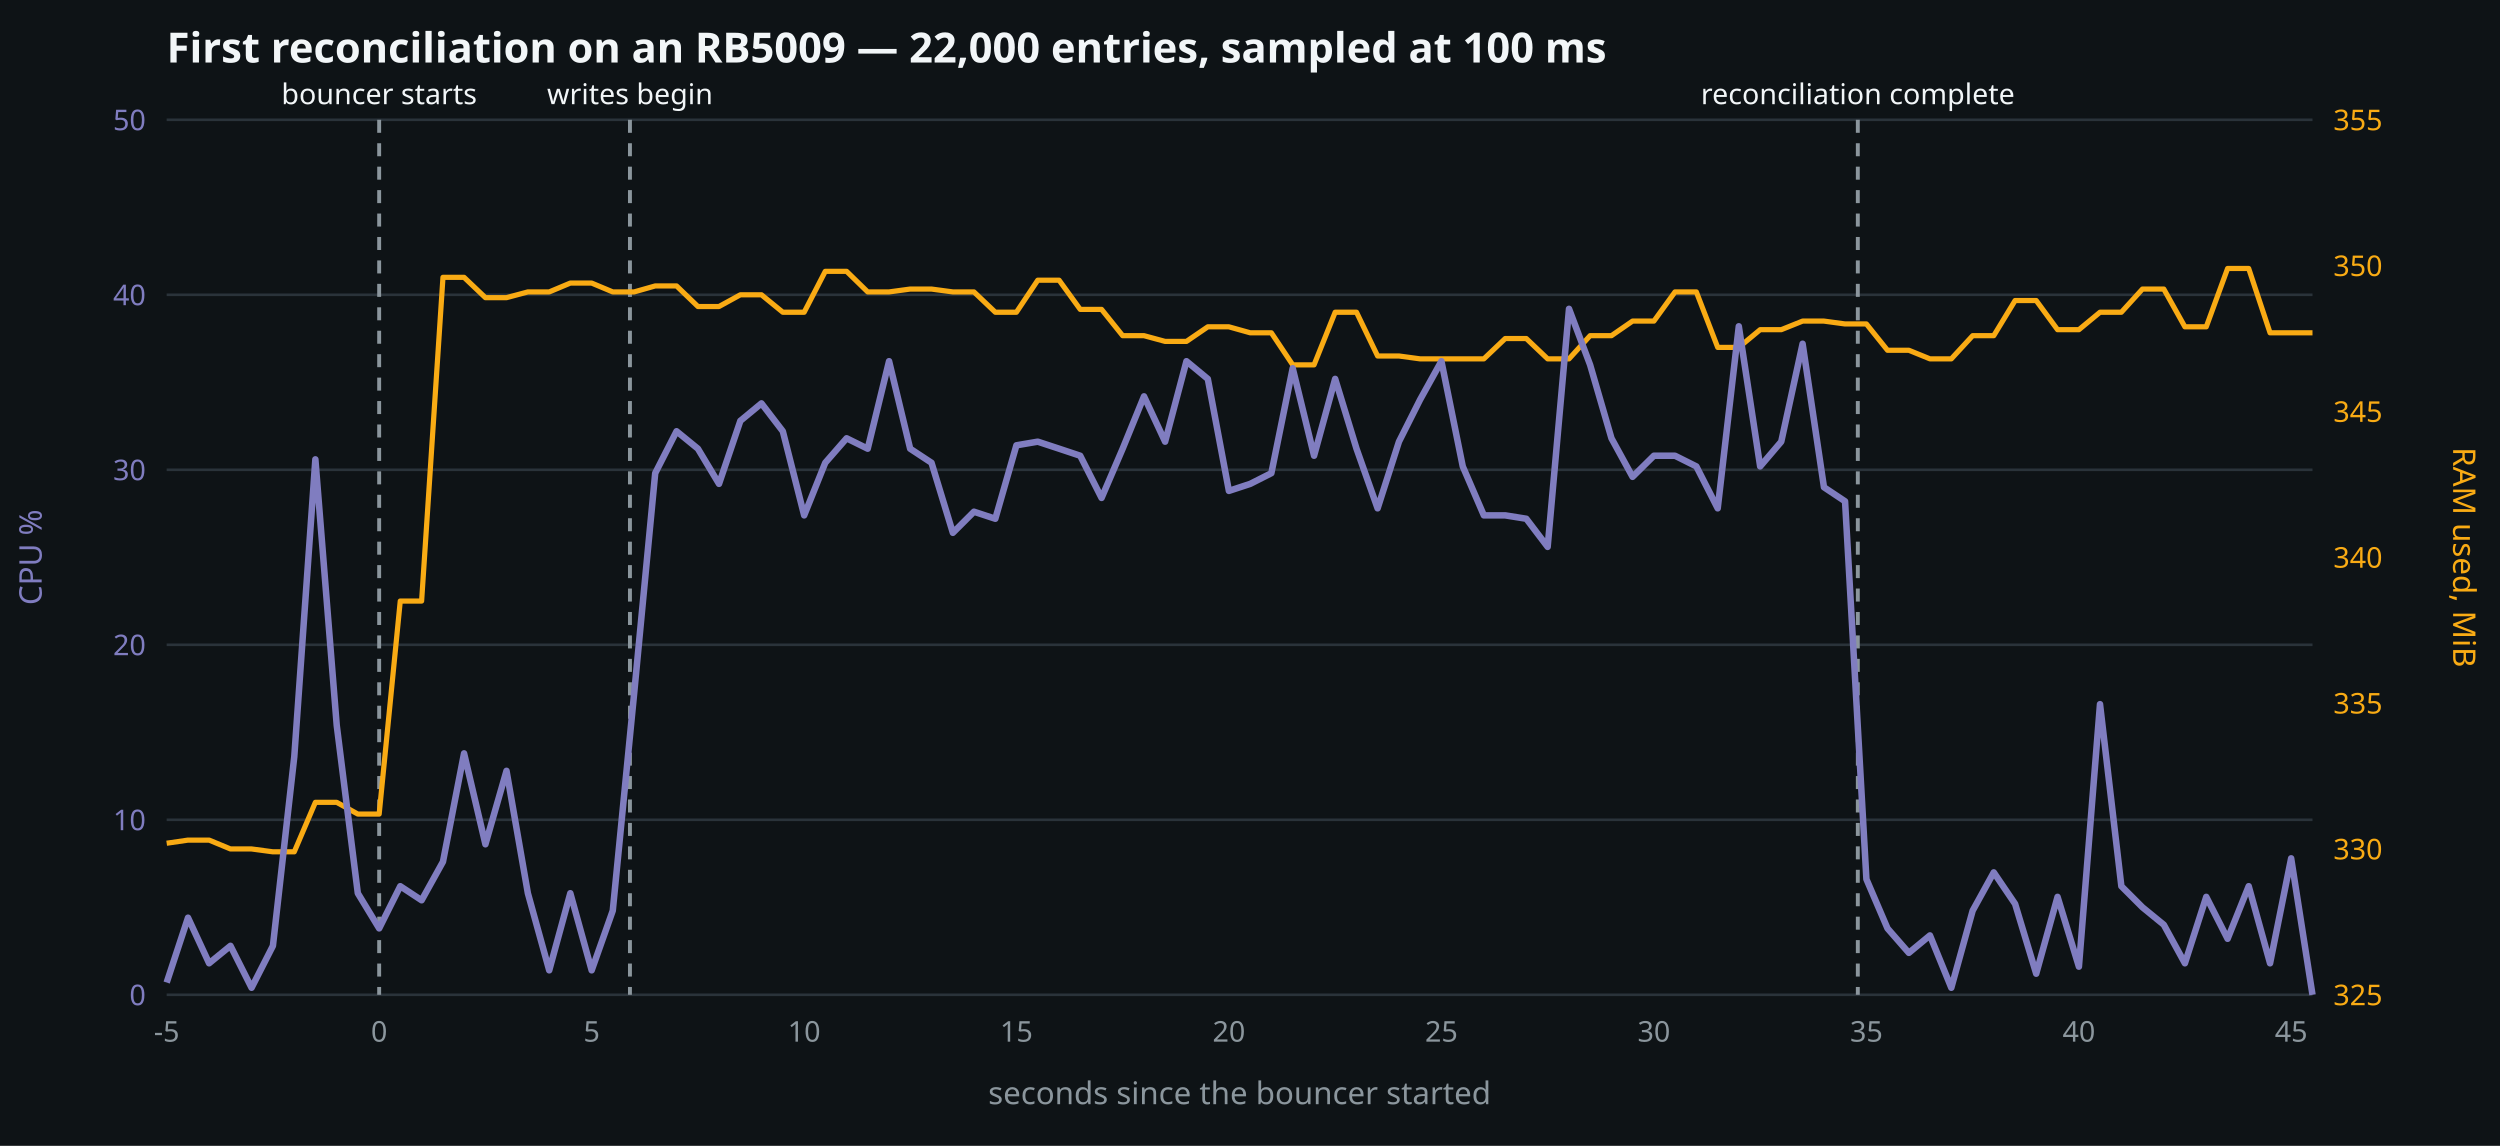
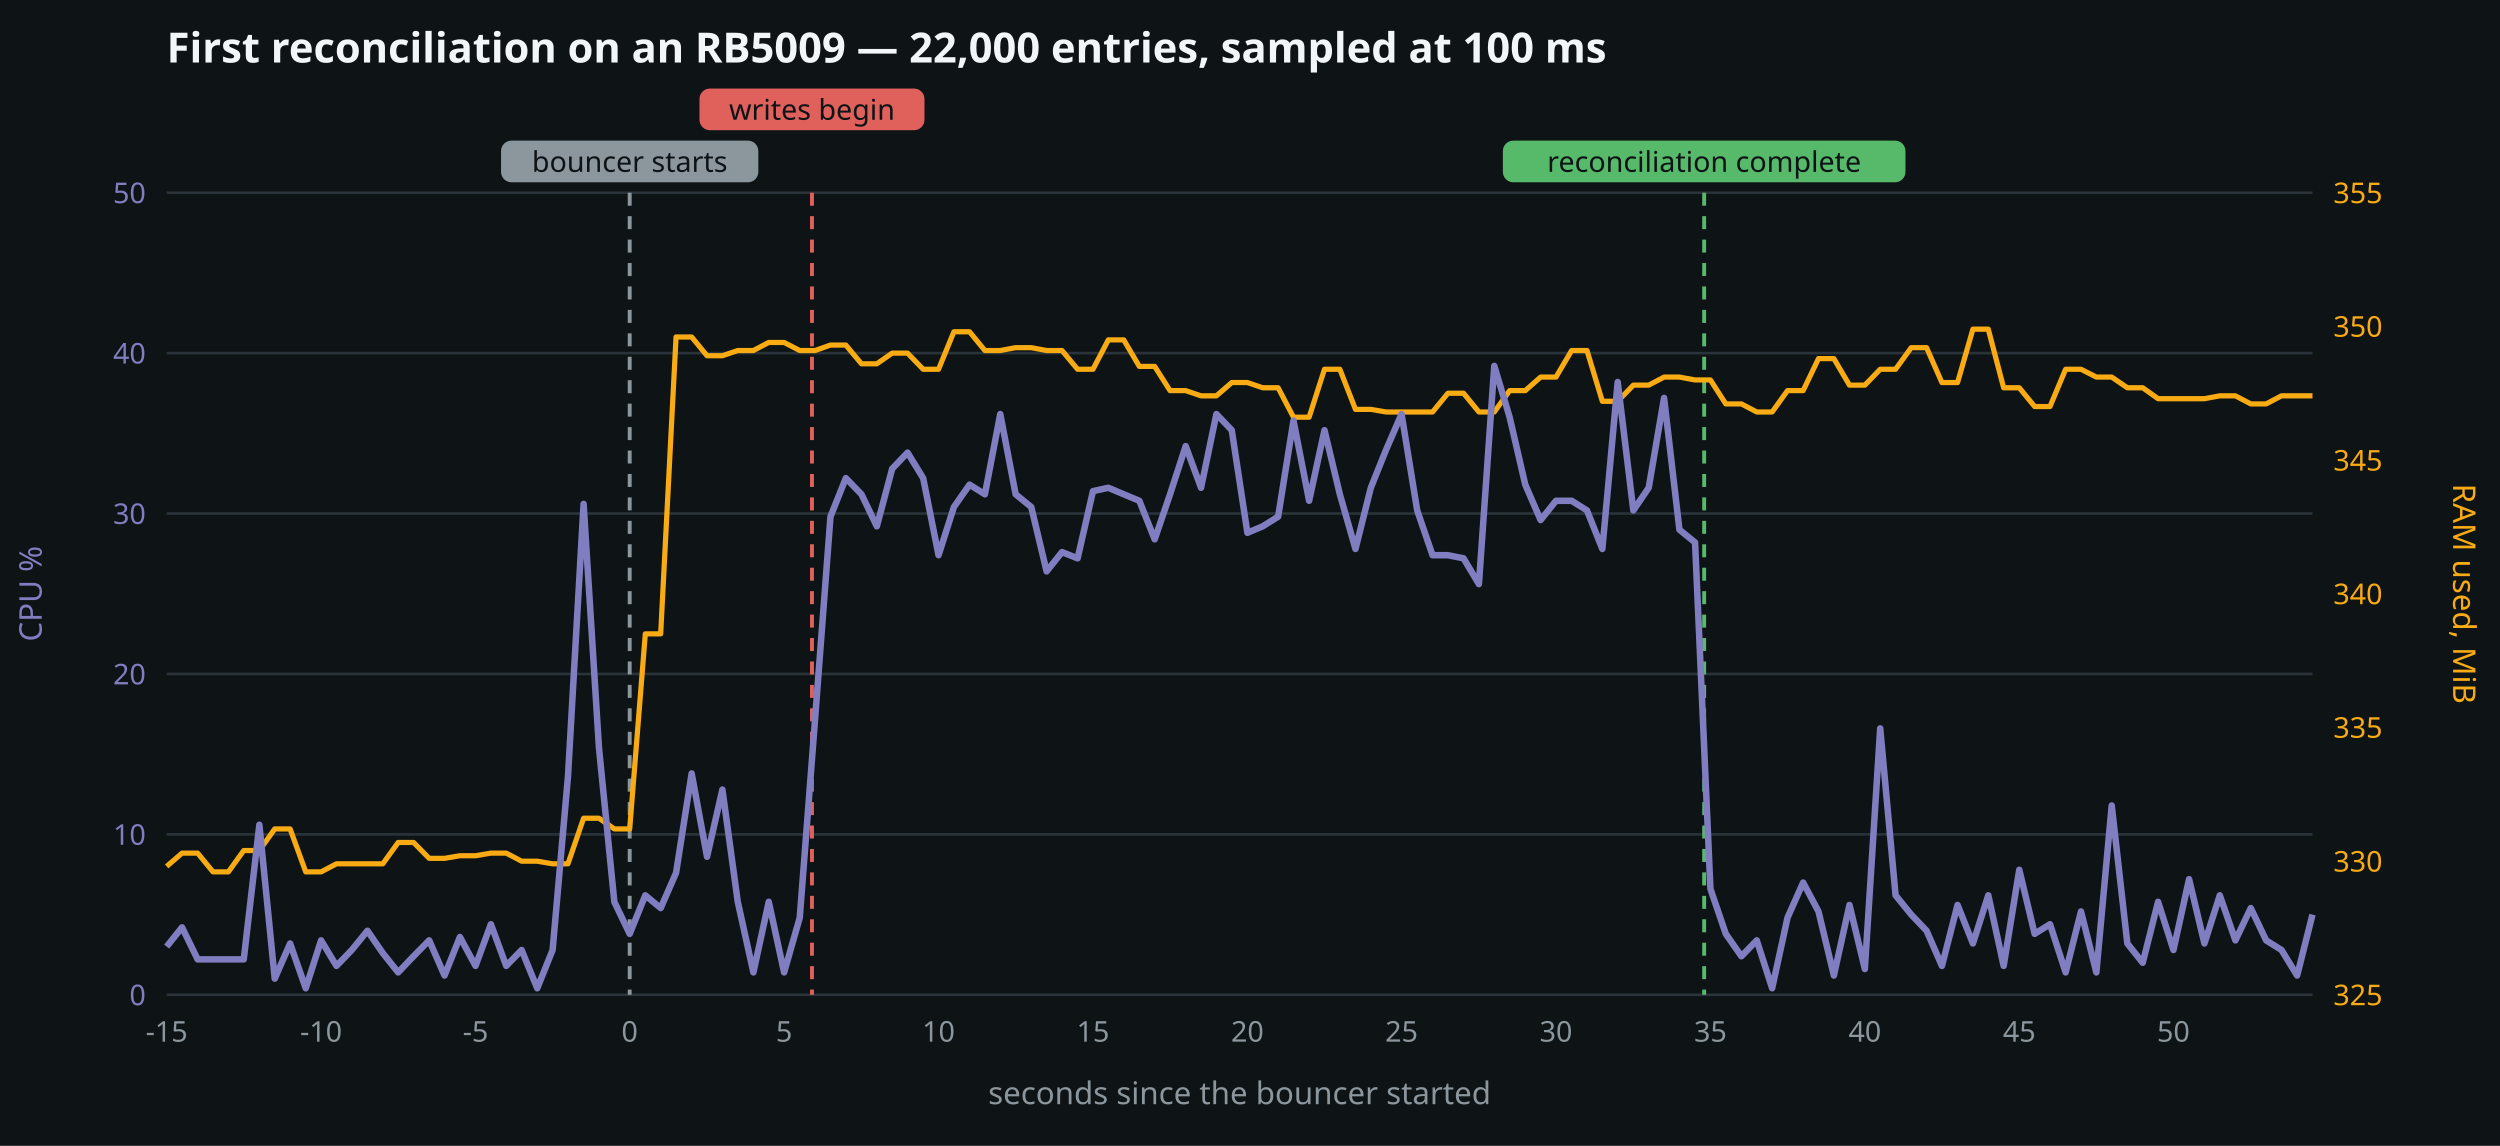
<svg xmlns="http://www.w3.org/2000/svg" viewBox="0 0 960 440" role="img" aria-label="First reconciliation on an RB5009 — 22,000 entries, sampled at 100 ms">
  <rect width="960" height="440" fill="#0e1316" />
  <text x="64" y="24" font-family="ui-sans-serif,system-ui,sans-serif" font-size="16" font-weight="600" fill="#f2f6f8">First reconciliation on an RB5009 — 22,000 entries, sampled at 100 ms</text>
  <line x1="64" y1="382.0" x2="888" y2="382.0" stroke="#2a333a" stroke-width="1" />
  <text x="56" y="386.0" font-family="ui-sans-serif,system-ui,sans-serif" font-size="11" text-anchor="end" fill="#807dc0">0</text>
-   <line x1="64" y1="314.8" x2="888" y2="314.8" stroke="#2a333a" stroke-width="1" />
-   <text x="56" y="318.8" font-family="ui-sans-serif,system-ui,sans-serif" font-size="11" text-anchor="end" fill="#807dc0">10</text>
-   <line x1="64" y1="247.6" x2="888" y2="247.6" stroke="#2a333a" stroke-width="1" />
-   <text x="56" y="251.6" font-family="ui-sans-serif,system-ui,sans-serif" font-size="11" text-anchor="end" fill="#807dc0">20</text>
-   <line x1="64" y1="180.4" x2="888" y2="180.4" stroke="#2a333a" stroke-width="1" />
-   <text x="56" y="184.4" font-family="ui-sans-serif,system-ui,sans-serif" font-size="11" text-anchor="end" fill="#807dc0">30</text>
-   <line x1="64" y1="113.2" x2="888" y2="113.2" stroke="#2a333a" stroke-width="1" />
-   <text x="56" y="117.2" font-family="ui-sans-serif,system-ui,sans-serif" font-size="11" text-anchor="end" fill="#807dc0">40</text>
-   <line x1="64" y1="46.0" x2="888" y2="46.0" stroke="#2a333a" stroke-width="1" />
-   <text x="56" y="50.0" font-family="ui-sans-serif,system-ui,sans-serif" font-size="11" text-anchor="end" fill="#807dc0">50</text>
+   <line x1="64" y1="320.4" x2="888" y2="320.4" stroke="#2a333a" stroke-width="1" />
+   <text x="56" y="324.4" font-family="ui-sans-serif,system-ui,sans-serif" font-size="11" text-anchor="end" fill="#807dc0">10</text>
+   <line x1="64" y1="258.8" x2="888" y2="258.8" stroke="#2a333a" stroke-width="1" />
+   <text x="56" y="262.8" font-family="ui-sans-serif,system-ui,sans-serif" font-size="11" text-anchor="end" fill="#807dc0">20</text>
+   <line x1="64" y1="197.2" x2="888" y2="197.2" stroke="#2a333a" stroke-width="1" />
+   <text x="56" y="201.2" font-family="ui-sans-serif,system-ui,sans-serif" font-size="11" text-anchor="end" fill="#807dc0">30</text>
+   <line x1="64" y1="135.6" x2="888" y2="135.6" stroke="#2a333a" stroke-width="1" />
+   <text x="56" y="139.6" font-family="ui-sans-serif,system-ui,sans-serif" font-size="11" text-anchor="end" fill="#807dc0">40</text>
+   <line x1="64" y1="74.0" x2="888" y2="74.0" stroke="#2a333a" stroke-width="1" />
+   <text x="56" y="78.0" font-family="ui-sans-serif,system-ui,sans-serif" font-size="11" text-anchor="end" fill="#807dc0">50</text>
  <text x="896" y="386.0" font-family="ui-sans-serif,system-ui,sans-serif" font-size="11" fill="#f9ab14">325</text>
-   <text x="896" y="330.0" font-family="ui-sans-serif,system-ui,sans-serif" font-size="11" fill="#f9ab14">330</text>
-   <text x="896" y="274.0" font-family="ui-sans-serif,system-ui,sans-serif" font-size="11" fill="#f9ab14">335</text>
-   <text x="896" y="218.0" font-family="ui-sans-serif,system-ui,sans-serif" font-size="11" fill="#f9ab14">340</text>
-   <text x="896" y="162.0" font-family="ui-sans-serif,system-ui,sans-serif" font-size="11" fill="#f9ab14">345</text>
-   <text x="896" y="106.0" font-family="ui-sans-serif,system-ui,sans-serif" font-size="11" fill="#f9ab14">350</text>
-   <text x="896" y="50.0" font-family="ui-sans-serif,system-ui,sans-serif" font-size="11" fill="#f9ab14">355</text>
-   <text x="64.0" y="400" font-family="ui-sans-serif,system-ui,sans-serif" font-size="11" text-anchor="middle" fill="#8b969d">-5</text>
-   <text x="145.6" y="400" font-family="ui-sans-serif,system-ui,sans-serif" font-size="11" text-anchor="middle" fill="#8b969d">0</text>
-   <text x="227.2" y="400" font-family="ui-sans-serif,system-ui,sans-serif" font-size="11" text-anchor="middle" fill="#8b969d">5</text>
-   <text x="308.8" y="400" font-family="ui-sans-serif,system-ui,sans-serif" font-size="11" text-anchor="middle" fill="#8b969d">10</text>
-   <text x="390.3" y="400" font-family="ui-sans-serif,system-ui,sans-serif" font-size="11" text-anchor="middle" fill="#8b969d">15</text>
-   <text x="471.9" y="400" font-family="ui-sans-serif,system-ui,sans-serif" font-size="11" text-anchor="middle" fill="#8b969d">20</text>
-   <text x="553.5" y="400" font-family="ui-sans-serif,system-ui,sans-serif" font-size="11" text-anchor="middle" fill="#8b969d">25</text>
-   <text x="635.1" y="400" font-family="ui-sans-serif,system-ui,sans-serif" font-size="11" text-anchor="middle" fill="#8b969d">30</text>
-   <text x="716.7" y="400" font-family="ui-sans-serif,system-ui,sans-serif" font-size="11" text-anchor="middle" fill="#8b969d">35</text>
-   <text x="798.3" y="400" font-family="ui-sans-serif,system-ui,sans-serif" font-size="11" text-anchor="middle" fill="#8b969d">40</text>
-   <text x="879.8" y="400" font-family="ui-sans-serif,system-ui,sans-serif" font-size="11" text-anchor="middle" fill="#8b969d">45</text>
-   <text x="16" y="214.0" font-family="ui-sans-serif,system-ui,sans-serif" font-size="12" fill="#807dc0" transform="rotate(-90 16 214.0)" text-anchor="middle">CPU %</text>
-   <text x="942" y="214.0" font-family="ui-sans-serif,system-ui,sans-serif" font-size="12" fill="#f9ab14" transform="rotate(90 942 214.0)" text-anchor="middle">RAM used, MiB</text>
+   <text x="896" y="334.7" font-family="ui-sans-serif,system-ui,sans-serif" font-size="11" fill="#f9ab14">330</text>
+   <text x="896" y="283.3" font-family="ui-sans-serif,system-ui,sans-serif" font-size="11" fill="#f9ab14">335</text>
+   <text x="896" y="232.0" font-family="ui-sans-serif,system-ui,sans-serif" font-size="11" fill="#f9ab14">340</text>
+   <text x="896" y="180.7" font-family="ui-sans-serif,system-ui,sans-serif" font-size="11" fill="#f9ab14">345</text>
+   <text x="896" y="129.3" font-family="ui-sans-serif,system-ui,sans-serif" font-size="11" fill="#f9ab14">350</text>
+   <text x="896" y="78.0" font-family="ui-sans-serif,system-ui,sans-serif" font-size="11" fill="#f9ab14">355</text>
+   <text x="64.0" y="400" font-family="ui-sans-serif,system-ui,sans-serif" font-size="11" text-anchor="middle" fill="#8b969d">-15</text>
+   <text x="123.3" y="400" font-family="ui-sans-serif,system-ui,sans-serif" font-size="11" text-anchor="middle" fill="#8b969d">-10</text>
+   <text x="182.6" y="400" font-family="ui-sans-serif,system-ui,sans-serif" font-size="11" text-anchor="middle" fill="#8b969d">-5</text>
+   <text x="241.8" y="400" font-family="ui-sans-serif,system-ui,sans-serif" font-size="11" text-anchor="middle" fill="#8b969d">0</text>
+   <text x="301.1" y="400" font-family="ui-sans-serif,system-ui,sans-serif" font-size="11" text-anchor="middle" fill="#8b969d">5</text>
+   <text x="360.4" y="400" font-family="ui-sans-serif,system-ui,sans-serif" font-size="11" text-anchor="middle" fill="#8b969d">10</text>
+   <text x="419.7" y="400" font-family="ui-sans-serif,system-ui,sans-serif" font-size="11" text-anchor="middle" fill="#8b969d">15</text>
+   <text x="479.0" y="400" font-family="ui-sans-serif,system-ui,sans-serif" font-size="11" text-anchor="middle" fill="#8b969d">20</text>
+   <text x="538.2" y="400" font-family="ui-sans-serif,system-ui,sans-serif" font-size="11" text-anchor="middle" fill="#8b969d">25</text>
+   <text x="597.5" y="400" font-family="ui-sans-serif,system-ui,sans-serif" font-size="11" text-anchor="middle" fill="#8b969d">30</text>
+   <text x="656.8" y="400" font-family="ui-sans-serif,system-ui,sans-serif" font-size="11" text-anchor="middle" fill="#8b969d">35</text>
+   <text x="716.1" y="400" font-family="ui-sans-serif,system-ui,sans-serif" font-size="11" text-anchor="middle" fill="#8b969d">40</text>
+   <text x="775.4" y="400" font-family="ui-sans-serif,system-ui,sans-serif" font-size="11" text-anchor="middle" fill="#8b969d">45</text>
+   <text x="834.6" y="400" font-family="ui-sans-serif,system-ui,sans-serif" font-size="11" text-anchor="middle" fill="#8b969d">50</text>
+   <text x="16" y="228.0" font-family="ui-sans-serif,system-ui,sans-serif" font-size="12" fill="#807dc0" transform="rotate(-90 16 228.0)" text-anchor="middle">CPU %</text>
+   <text x="942" y="228.0" font-family="ui-sans-serif,system-ui,sans-serif" font-size="12" fill="#f9ab14" transform="rotate(90 942 228.0)" text-anchor="middle">RAM used, MiB</text>
  <text x="476.0" y="424" font-family="ui-sans-serif,system-ui,sans-serif" font-size="12" text-anchor="middle" fill="#8b969d">seconds since the bouncer started</text>
-   <line x1="145.6" y1="46" x2="145.6" y2="382" stroke="#8b969d" stroke-width="1.5" stroke-dasharray="5 4" />
-   <text x="145.6" y="40" font-family="ui-sans-serif,system-ui,sans-serif" font-size="11" text-anchor="middle" fill="#f2f6f8">bouncer starts</text>
-   <line x1="241.9" y1="46" x2="241.9" y2="382" stroke="#8b969d" stroke-width="1.5" stroke-dasharray="5 4" />
-   <text x="241.9" y="40" font-family="ui-sans-serif,system-ui,sans-serif" font-size="11" text-anchor="middle" fill="#f2f6f8">writes begin</text>
-   <line x1="713.4" y1="46" x2="713.4" y2="382" stroke="#8b969d" stroke-width="1.5" stroke-dasharray="5 4" />
-   <text x="713.4" y="40" font-family="ui-sans-serif,system-ui,sans-serif" font-size="11" text-anchor="middle" fill="#f2f6f8">reconciliation complete</text>
-   <path d="M64.0,323.8L72.2,322.6L80.3,322.6L88.5,326.0L96.6,326.0L104.8,327.1L113.0,327.1L121.1,308.1L129.3,308.1L137.4,312.6L145.6,312.6L153.7,230.8L161.9,230.8L170.1,106.5L178.2,106.5L186.4,114.3L194.5,114.3L202.7,112.1L210.9,112.1L219.0,108.7L227.2,108.7L235.3,112.1L243.5,112.1L251.6,109.8L259.8,109.8L268.0,117.7L276.1,117.7L284.3,113.2L292.4,113.2L300.6,119.9L308.8,119.9L316.9,104.2L325.1,104.2L333.2,112.1L341.4,112.1L349.5,111.0L357.7,111.0L365.9,112.1L374.0,112.1L382.2,119.9L390.3,119.9L398.5,107.6L406.7,107.6L414.8,118.8L423.0,118.8L431.1,128.9L439.3,128.9L447.4,131.1L455.6,131.1L463.8,125.5L471.9,125.5L480.1,127.8L488.2,127.8L496.4,140.1L504.6,140.1L512.7,119.9L520.9,119.9L529.0,136.7L537.2,136.7L545.3,137.8L553.5,137.8L561.7,137.8L569.8,137.8L578.0,130.0L586.1,130.0L594.3,137.8L602.5,137.8L610.6,128.9L618.8,128.9L626.9,123.3L635.1,123.3L643.2,112.1L651.4,112.1L659.6,133.4L667.7,133.4L675.9,126.6L684.0,126.6L692.2,123.3L700.4,123.3L708.5,124.4L716.7,124.4L724.8,134.5L733.0,134.5L741.1,137.8L749.3,137.8L757.5,128.9L765.6,128.9L773.8,115.4L781.9,115.4L790.1,126.6L798.3,126.6L806.4,119.9L814.6,119.9L822.7,111.0L830.9,111.0L839.0,125.5L847.2,125.5L855.4,103.1L863.5,103.1L871.7,127.8L879.8,127.8L888.0,127.8" fill="none" stroke="#f9ab14" stroke-width="2.0" stroke-linejoin="round" />
-   <path d="M64.0,377.3L72.2,352.4L80.3,369.9L88.5,363.2L96.6,379.3L104.8,363.2L113.0,290.6L121.1,176.4L129.3,278.5L137.4,343.0L145.6,356.5L153.7,340.3L161.9,345.7L170.1,330.9L178.2,289.3L186.4,324.2L194.5,296.0L202.7,343.0L210.9,372.6L219.0,343.0L227.2,372.6L235.3,349.7L243.5,266.4L251.6,181.7L259.8,165.6L268.0,172.3L276.1,185.8L284.3,161.6L292.4,154.9L300.6,165.6L308.8,197.9L316.9,177.7L325.1,168.3L333.2,172.3L341.4,138.7L349.5,172.3L357.7,177.7L365.9,204.6L374.0,196.5L382.2,199.2L390.3,171.0L398.5,169.6L406.7,172.3L414.8,175.0L423.0,191.2L431.1,172.3L439.3,152.2L447.4,169.6L455.6,138.7L463.8,145.5L471.9,188.5L480.1,185.8L488.2,181.7L496.4,141.4L504.6,175.0L512.7,145.5L520.9,172.3L529.0,195.2L537.2,169.6L545.3,153.5L553.5,138.7L561.7,179.1L569.8,197.9L578.0,197.9L586.1,199.2L594.3,210.0L602.5,118.6L610.6,140.1L618.8,168.3L626.9,183.1L635.1,175.0L643.2,175.0L651.4,179.1L659.6,195.2L667.7,125.3L675.9,179.1L684.0,169.6L692.2,132.0L700.4,187.1L708.5,192.5L716.7,337.6L724.8,356.5L733.0,365.9L741.1,359.2L749.3,379.3L757.5,349.7L765.6,335.0L773.8,347.1L781.9,373.9L790.1,344.4L798.3,371.2L806.4,270.4L814.6,340.3L822.7,348.4L830.9,355.1L839.0,369.9L847.2,344.4L855.4,360.5L863.5,340.3L871.7,369.9L879.8,329.6L888.0,382.0" fill="none" stroke="#807dc0" stroke-width="2.5" stroke-linejoin="round" />
+   <line x1="241.8" y1="74" x2="241.8" y2="382" stroke="#8b969d" stroke-width="1.5" stroke-dasharray="5 4" />
+   <rect x="192.4" y="54.0" width="98.8" height="16.0" rx="4" fill="#8b969d" />
+   <text x="241.8" y="66.0" font-family="ui-sans-serif,system-ui,sans-serif" font-size="11" text-anchor="middle" fill="#0e1316">bouncer starts</text>
+   <line x1="311.8" y1="74" x2="311.8" y2="382" stroke="#e0605c" stroke-width="1.5" stroke-dasharray="5 4" />
+   <rect x="268.6" y="34.0" width="86.4" height="16.0" rx="4" fill="#e0605c" />
+   <text x="311.8" y="46.0" font-family="ui-sans-serif,system-ui,sans-serif" font-size="11" text-anchor="middle" fill="#0e1316">writes begin</text>
+   <line x1="654.4" y1="74" x2="654.4" y2="382" stroke="#57b96a" stroke-width="1.5" stroke-dasharray="5 4" />
+   <rect x="577.1" y="54.0" width="154.6" height="16.0" rx="4" fill="#57b96a" />
+   <text x="654.4" y="66.0" font-family="ui-sans-serif,system-ui,sans-serif" font-size="11" text-anchor="middle" fill="#0e1316">reconciliation complete</text>
+   <path d="M64.0,332.7L69.9,327.6L75.9,327.6L81.8,334.8L87.7,334.8L93.6,326.6L99.6,326.6L105.5,318.3L111.4,318.3L117.4,334.8L123.3,334.8L129.2,331.7L135.1,331.7L141.1,331.7L147.0,331.7L152.9,323.5L158.8,323.5L164.8,329.6L170.7,329.6L176.6,328.6L182.6,328.6L188.5,327.6L194.4,327.6L200.3,330.7L206.3,330.7L212.2,331.7L218.1,331.7L224.1,314.2L230.0,314.2L235.9,318.3L241.8,318.3L247.8,243.4L253.7,243.4L259.6,129.4L265.6,129.4L271.5,136.6L277.4,136.6L283.3,134.6L289.3,134.6L295.2,131.5L301.1,131.5L307.1,134.6L313.0,134.6L318.9,132.5L324.8,132.5L330.8,139.7L336.7,139.7L342.6,135.6L348.5,135.6L354.5,141.8L360.4,141.8L366.3,127.4L372.3,127.4L378.2,134.6L384.1,134.6L390.0,133.5L396.0,133.5L401.9,134.6L407.8,134.6L413.8,141.8L419.7,141.8L425.6,130.5L431.5,130.5L437.5,140.7L443.4,140.7L449.3,150.0L455.3,150.0L461.2,152.0L467.1,152.0L473.0,146.9L479.0,146.9L484.9,148.9L490.8,148.9L496.7,160.2L502.7,160.2L508.6,141.8L514.5,141.8L520.5,157.2L526.4,157.2L532.3,158.2L538.2,158.2L544.2,158.2L550.1,158.2L556.0,151.0L562.0,151.0L567.9,158.2L573.8,158.2L579.7,150.0L585.7,150.0L591.6,144.8L597.5,144.8L603.5,134.6L609.4,134.6L615.3,154.1L621.2,154.1L627.2,147.9L633.1,147.9L639.0,144.8L644.9,144.8L650.9,145.9L656.8,145.9L662.7,155.1L668.7,155.1L674.6,158.2L680.5,158.2L686.4,150.0L692.4,150.0L698.3,137.7L704.2,137.7L710.2,147.9L716.1,147.9L722.0,141.8L727.9,141.8L733.9,133.5L739.8,133.5L745.7,146.9L751.7,146.9L757.6,126.4L763.5,126.4L769.4,148.9L775.4,148.9L781.3,156.1L787.2,156.1L793.2,141.8L799.1,141.8L805.0,144.8L810.9,144.8L816.9,148.9L822.8,148.9L828.7,153.1L834.6,153.1L840.6,153.1L846.5,153.1L852.4,152.0L858.4,152.0L864.3,155.1L870.2,155.1L876.1,152.0L882.1,152.0L888.0,152.0" fill="none" stroke="#f9ab14" stroke-width="2.0" stroke-linejoin="round" />
+   <path d="M64.0,363.5L69.9,356.1L75.9,368.4L81.8,368.4L87.7,368.4L93.6,368.4L99.6,316.7L105.5,375.8L111.4,362.3L117.4,379.5L123.3,361.1L129.2,370.9L135.1,364.8L141.1,357.4L147.0,366.0L152.9,373.4L158.8,367.2L164.8,361.1L170.7,374.6L176.6,359.8L182.6,370.9L188.5,354.9L194.4,370.9L200.3,364.8L206.3,379.5L212.2,364.8L218.1,298.2L224.1,193.5L230.0,287.1L235.9,346.3L241.8,358.6L247.8,343.8L253.7,348.7L259.6,335.2L265.6,297.0L271.5,329.0L277.4,303.2L283.3,346.3L289.3,373.4L295.2,346.3L301.1,373.4L307.1,352.4L313.0,276.0L318.9,198.4L324.8,183.6L330.8,189.8L336.7,202.1L342.6,180.0L348.5,173.8L354.5,183.6L360.4,213.2L366.3,194.7L372.3,186.1L378.2,189.8L384.1,159.0L390.0,189.8L396.0,194.7L401.9,219.4L407.8,212.0L413.8,214.4L419.7,188.6L425.6,187.3L431.5,189.8L437.5,192.3L443.4,207.1L449.3,189.8L455.3,171.3L461.2,187.3L467.1,159.0L473.0,165.2L479.0,204.6L484.9,202.1L490.8,198.4L496.7,161.5L502.7,192.3L508.6,165.2L514.5,189.8L520.5,210.8L526.4,187.3L532.3,172.6L538.2,159.0L544.2,196.0L550.1,213.2L556.0,213.2L562.0,214.4L567.9,224.3L573.8,140.5L579.7,160.2L585.7,186.1L591.6,199.7L597.5,192.3L603.5,192.3L609.4,196.0L615.3,210.8L621.2,146.7L627.2,196.0L633.1,187.3L639.0,152.8L644.9,203.4L650.9,208.3L656.8,341.3L662.7,358.6L668.7,367.2L674.6,361.1L680.5,379.5L686.4,352.4L692.4,338.9L698.3,350.0L704.2,374.6L710.2,347.5L716.1,372.1L722.0,279.7L727.9,343.8L733.9,351.2L739.8,357.4L745.7,370.9L751.7,347.5L757.6,362.3L763.5,343.8L769.4,370.9L775.4,334.0L781.3,358.6L787.2,354.9L793.2,373.4L799.1,350.0L805.0,373.4L810.9,309.3L816.9,362.3L822.8,369.7L828.7,346.3L834.6,364.8L840.6,337.6L846.5,362.3L852.4,343.8L858.4,361.1L864.3,348.7L870.2,361.1L876.1,364.8L882.1,374.6L888.0,351.2" fill="none" stroke="#807dc0" stroke-width="2.5" stroke-linejoin="round" />
</svg>
